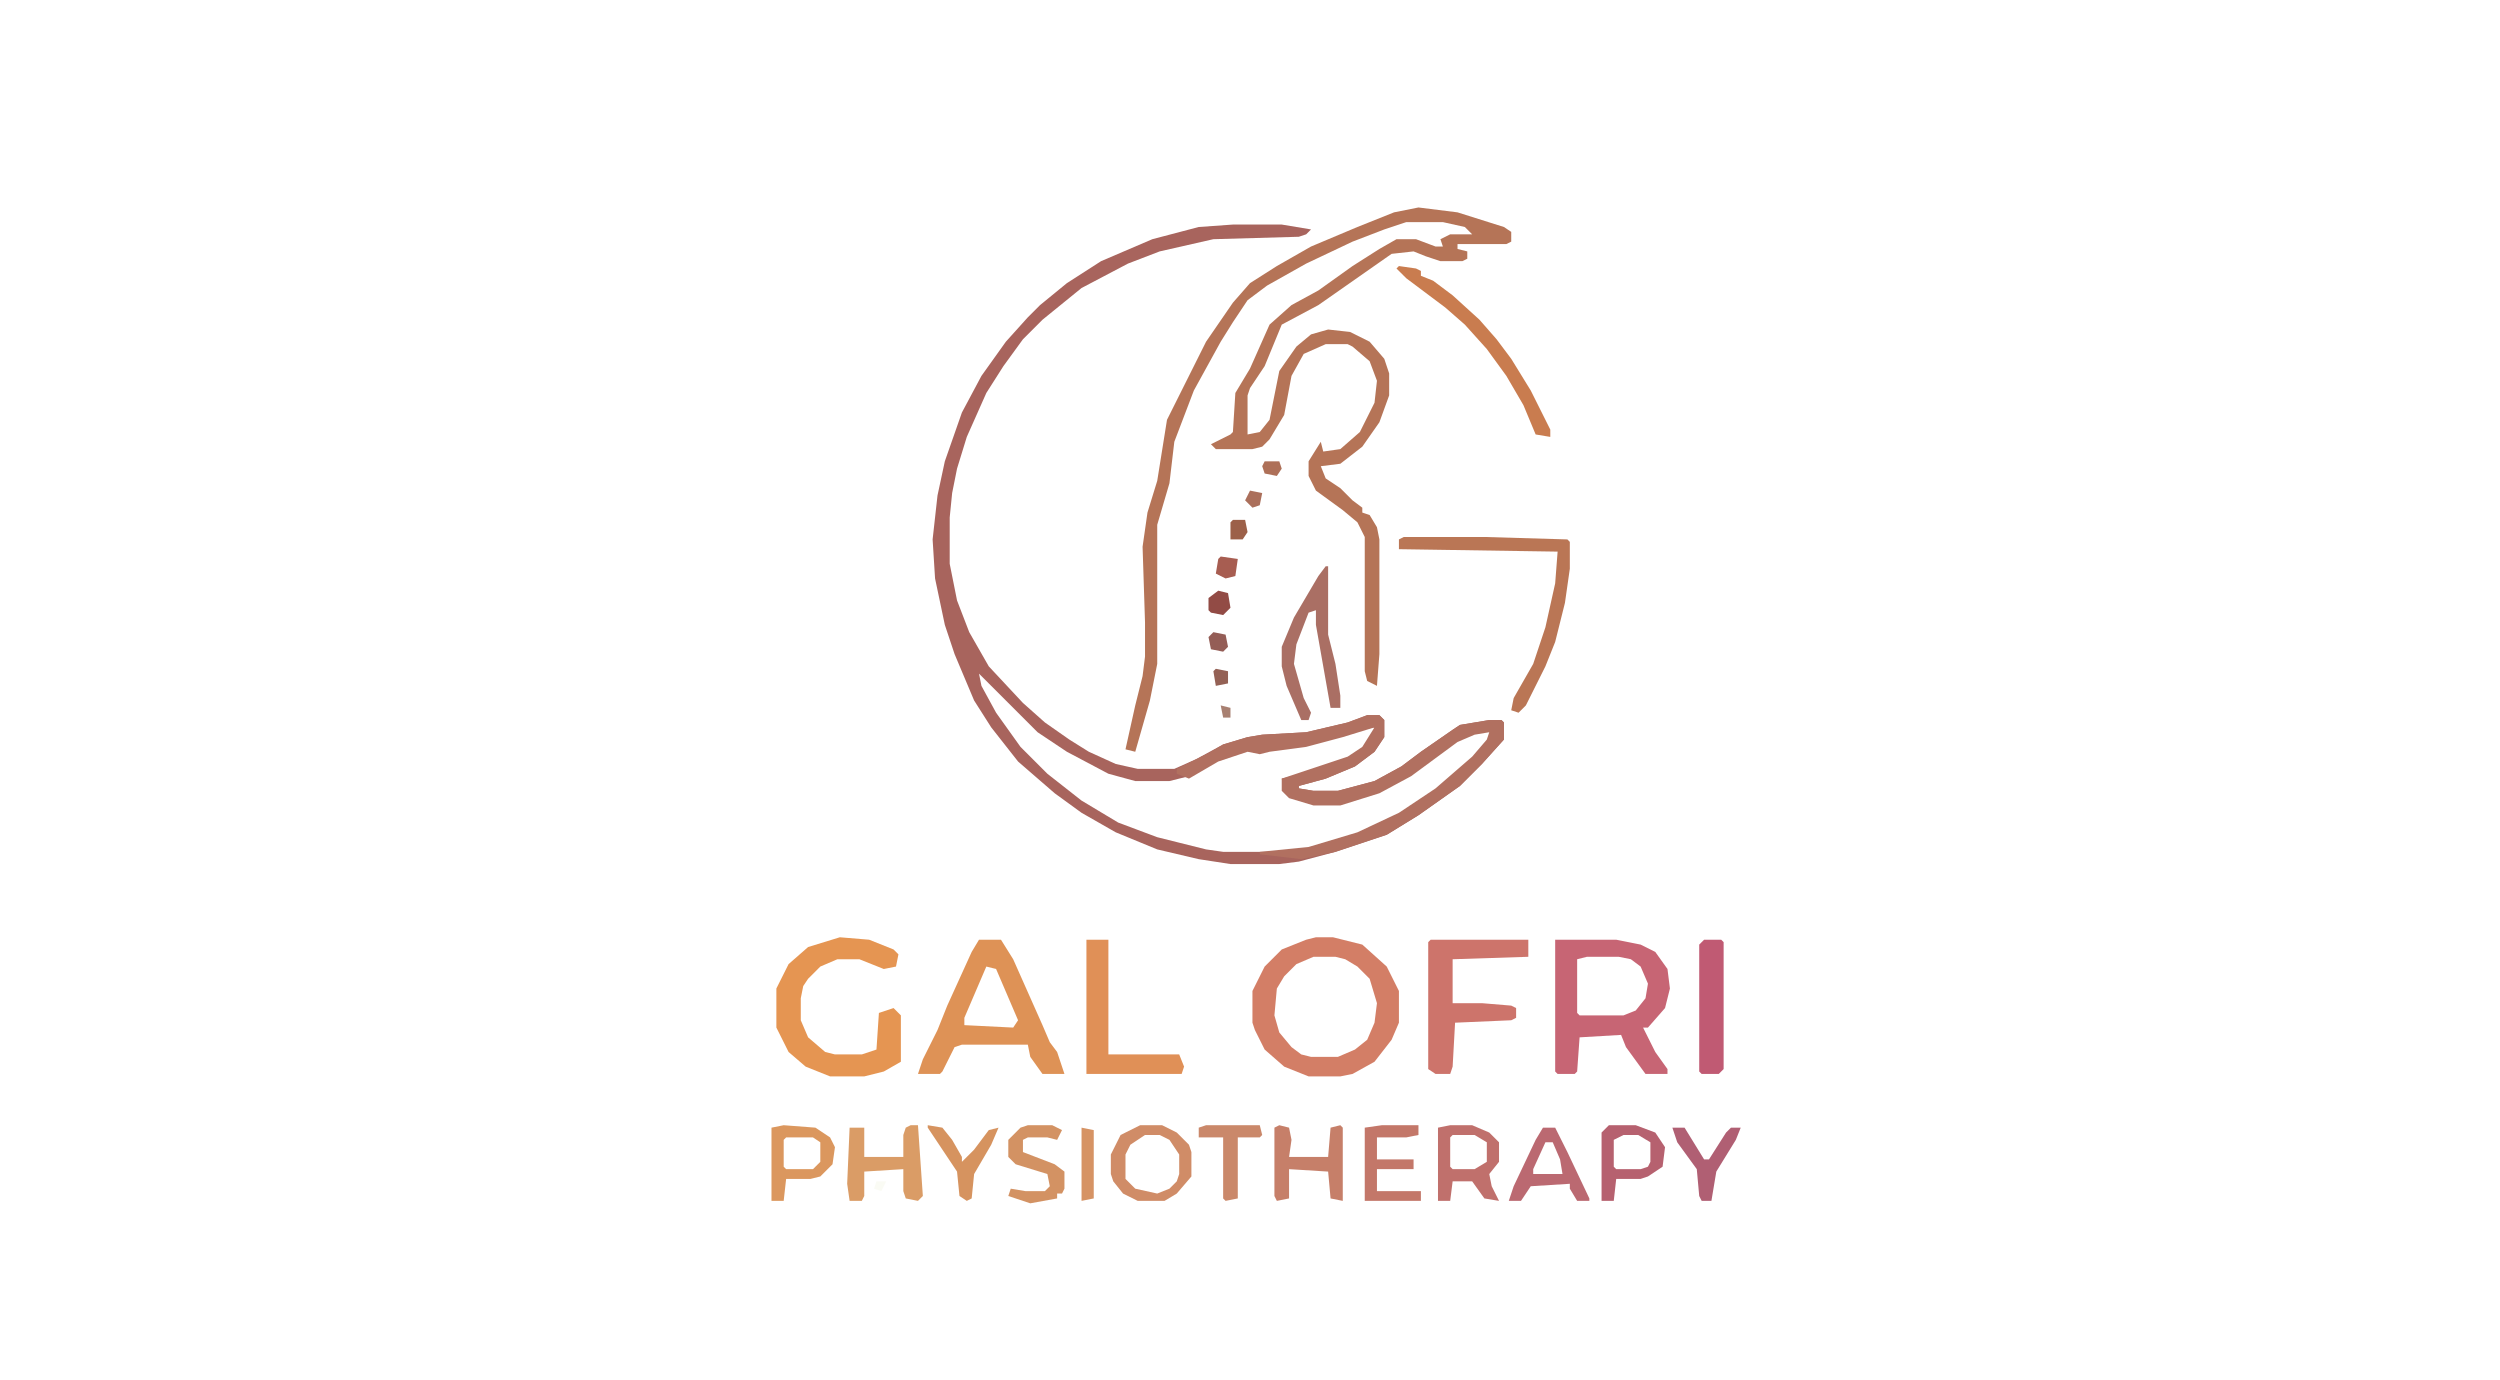
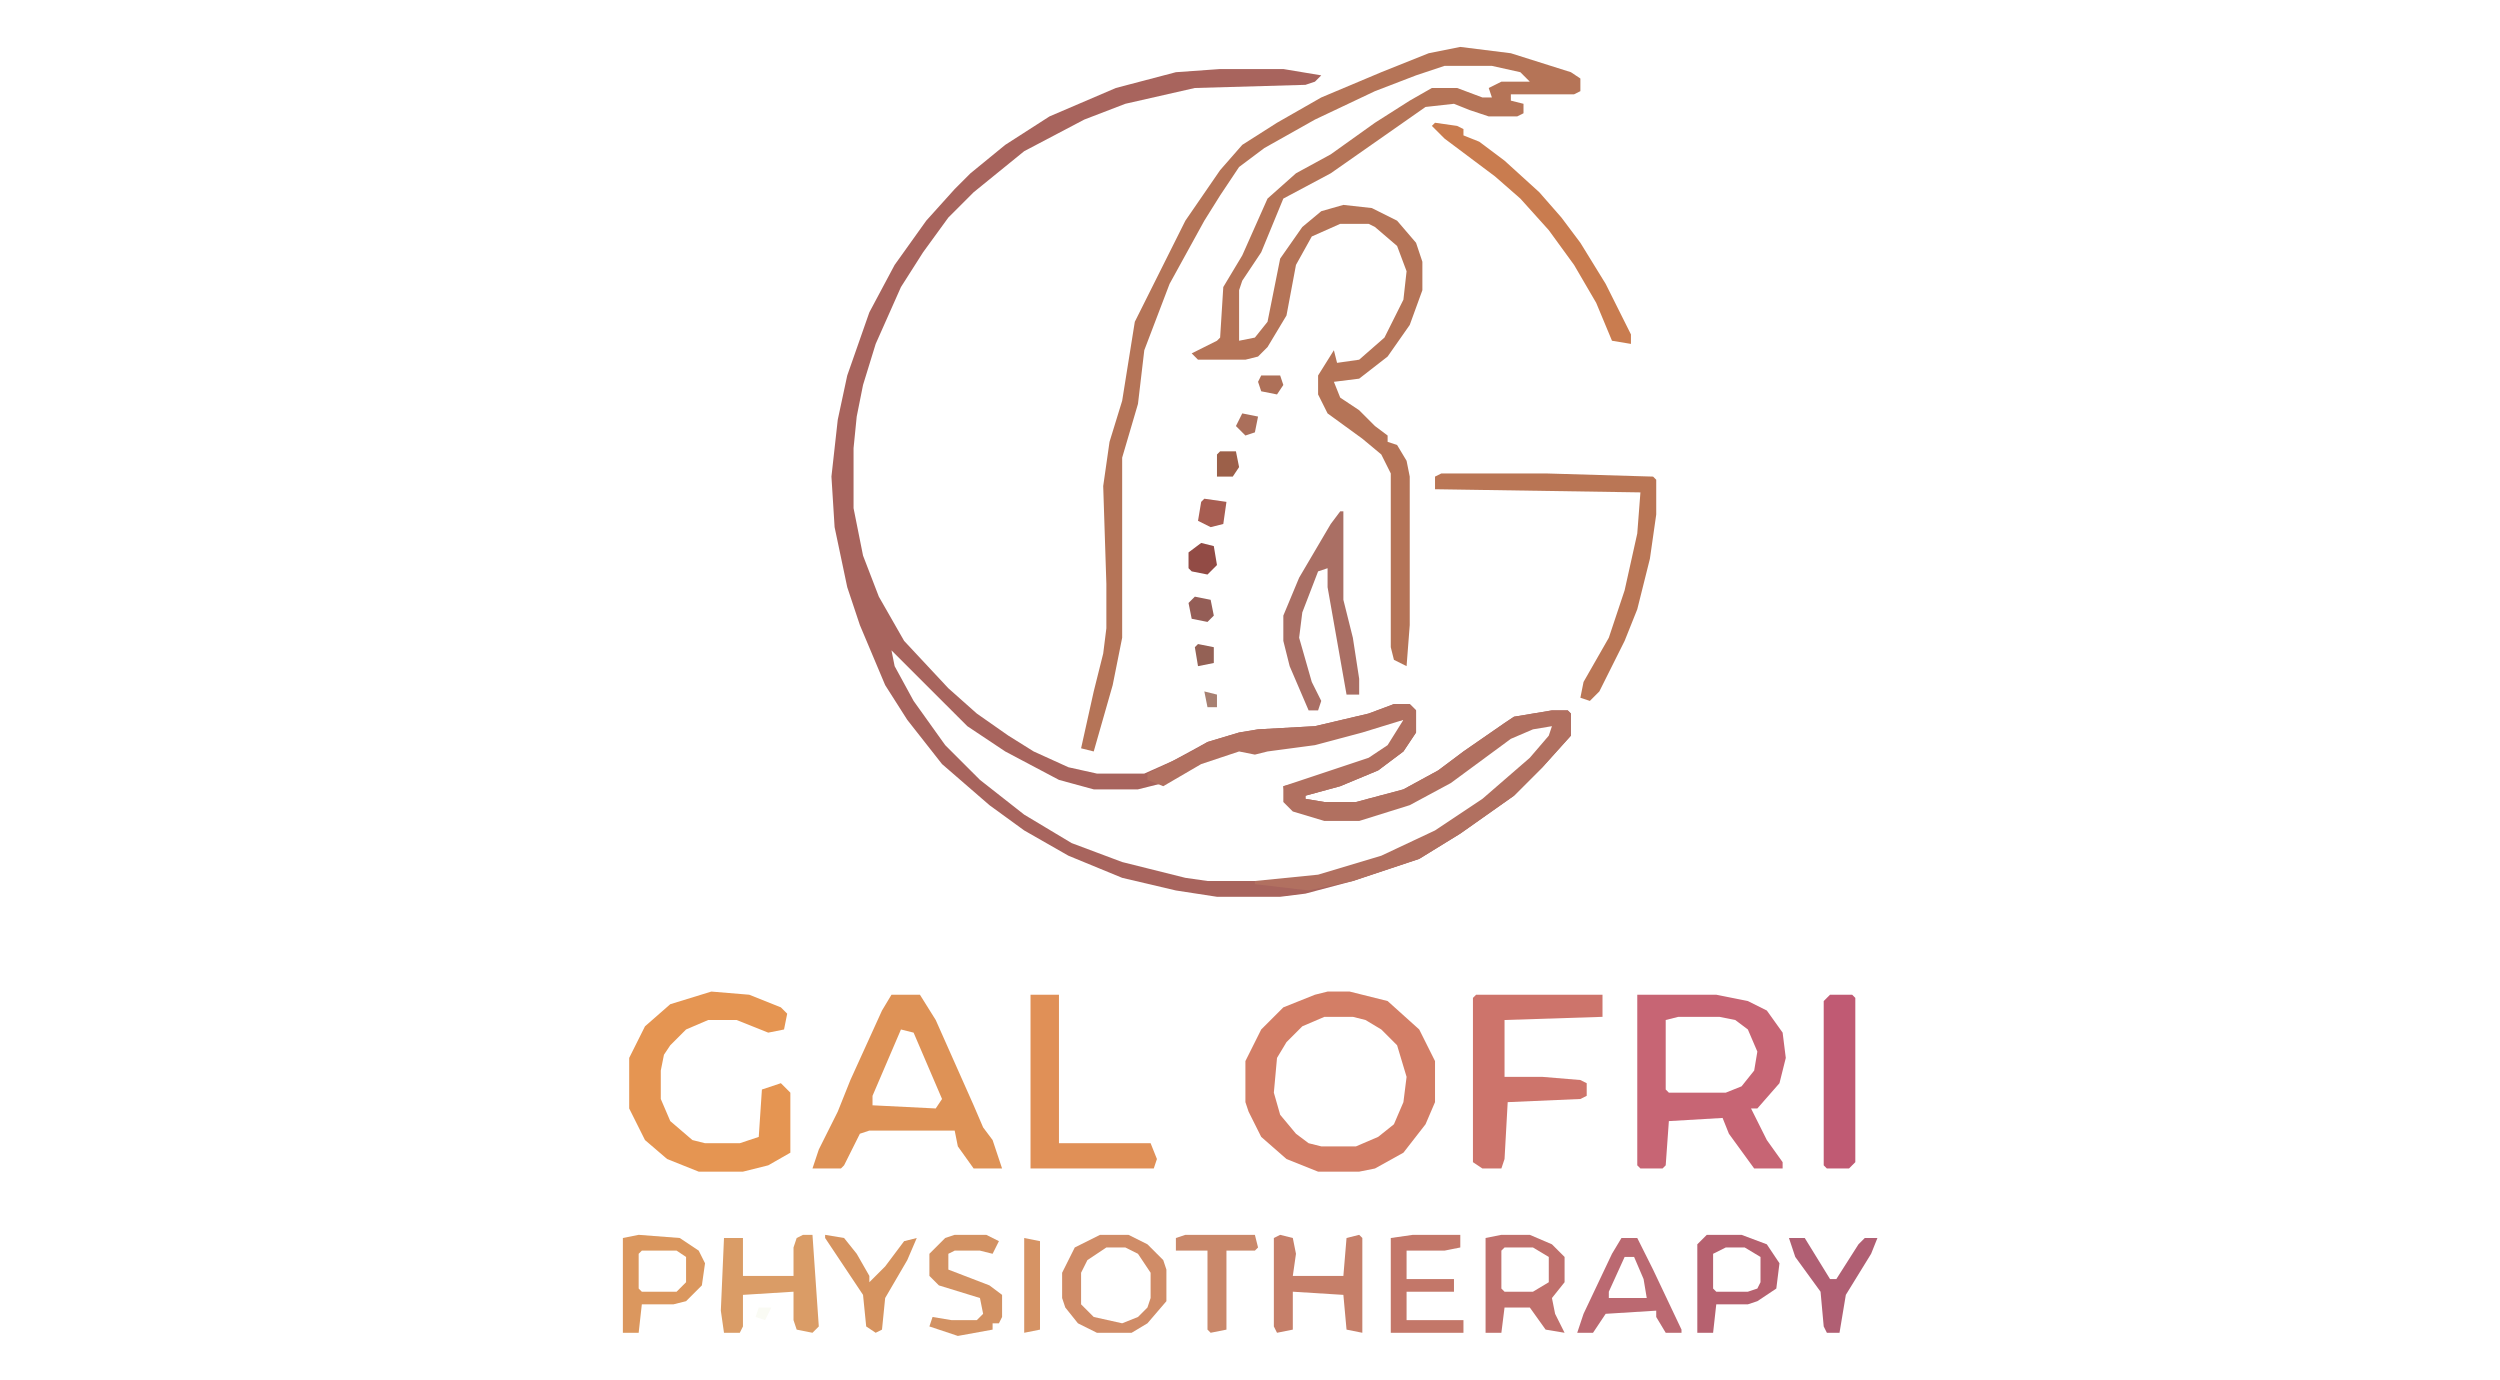
- <svg xmlns="http://www.w3.org/2000/svg" width="2784" zoomAndPan="magnify" viewBox="0 0 2088 1152" height="1536" preserveAspectRatio="xMidYMid meet" version="1.0">
+ <svg xmlns="http://www.w3.org/2000/svg" width="2784" zoomAndPan="magnify" viewBox="614 143 870 890" height="1536" preserveAspectRatio="xMidYMid meet" version="1.0">
  <path fill="#a8645d" d="M 1029.727 187.547 L 1070.508 187.547 L 1094.977 191.625 L 1090.898 195.703 L 1084.781 197.742 L 1013.414 199.777 L 968.555 209.973 L 942.047 220.164 L 903.305 240.551 L 870.68 267.051 L 854.367 283.359 L 838.055 305.785 L 823.781 328.207 L 807.469 364.902 L 799.312 391.402 L 795.234 411.789 L 793.195 432.176 L 793.195 470.906 L 799.312 501.488 L 809.508 527.988 L 825.82 556.527 L 854.367 587.105 L 872.719 603.414 L 893.109 617.684 L 909.422 627.879 L 931.852 638.07 L 950.203 642.148 L 980.789 642.148 L 999.141 633.992 L 1021.57 621.762 L 1041.961 615.645 L 1054.195 613.609 L 1090.898 611.57 L 1125.562 603.414 L 1141.875 597.301 L 1152.07 597.301 L 1156.148 601.375 L 1156.148 615.645 L 1147.992 627.879 L 1131.68 640.109 L 1107.211 650.301 L 1084.781 656.418 L 1084.781 658.457 L 1097.016 660.496 L 1117.406 660.496 L 1147.992 652.34 L 1170.422 640.109 L 1186.734 627.879 L 1213.242 609.531 L 1219.359 605.453 L 1243.828 601.375 L 1254.023 601.375 L 1256.062 603.414 L 1256.062 617.684 L 1237.711 638.07 L 1219.359 656.418 L 1184.695 680.879 L 1158.188 697.188 L 1115.367 711.457 L 1084.781 719.613 L 1068.469 721.652 L 1027.688 721.652 L 1001.18 717.574 L 966.516 709.422 L 931.852 695.148 L 903.305 678.84 L 880.875 662.531 L 850.289 636.031 L 827.859 607.492 L 813.586 585.066 L 797.273 546.336 L 789.117 521.871 L 780.961 483.141 L 778.922 450.523 L 783 413.828 L 789.117 385.289 L 803.391 344.516 L 819.703 313.938 L 840.094 285.398 L 858.445 265.012 L 868.641 254.82 L 891.07 236.473 L 919.617 218.125 L 962.438 199.777 L 1001.18 189.586 Z M 817.664 562.645 L 819.703 572.836 L 831.938 595.262 L 852.328 623.801 L 874.758 646.227 L 903.305 668.648 L 933.891 686.996 L 966.516 699.227 L 1007.297 709.422 L 1021.57 711.457 L 1080.703 711.457 L 1115.367 703.305 L 1141.875 693.113 L 1174.5 676.805 L 1198.969 660.496 L 1229.555 633.992 L 1243.828 617.684 L 1245.867 611.57 L 1235.672 609.531 L 1217.32 617.684 L 1178.578 646.227 L 1152.07 660.496 L 1119.445 670.688 L 1097.016 670.688 L 1076.625 664.57 L 1072.547 660.496 L 1070.508 650.301 L 1094.977 644.188 L 1125.562 633.992 L 1137.797 625.84 L 1145.953 615.645 L 1147.992 607.492 L 1133.719 609.531 L 1119.445 613.609 L 1090.898 621.762 L 1060.312 625.84 L 1052.156 627.879 L 1041.961 625.84 L 1017.492 633.992 L 993.023 648.262 L 976.711 652.34 L 948.164 652.34 L 925.734 646.227 L 891.07 627.879 L 866.602 611.57 L 825.82 570.797 Z M 817.664 562.645 " fill-opacity="1" fill-rule="nonzero" />
  <path fill="#b57457" d="M 1184.695 173.277 L 1217.32 177.355 L 1256.062 189.586 L 1262.18 193.664 L 1262.18 201.816 L 1258.102 203.855 L 1217.32 203.855 L 1217.32 207.934 L 1225.477 209.973 L 1225.477 216.086 L 1221.398 218.125 L 1203.047 218.125 L 1190.812 214.051 L 1180.617 209.973 L 1162.266 212.012 L 1101.094 254.82 L 1070.508 271.129 L 1056.234 305.785 L 1044 324.133 L 1041.961 330.246 L 1041.961 362.863 L 1052.156 360.824 L 1060.312 350.633 L 1068.469 309.863 L 1082.742 289.477 L 1094.977 279.281 L 1109.25 275.207 L 1127.602 277.246 L 1143.914 285.398 L 1156.148 299.668 L 1160.227 311.898 L 1160.227 330.246 L 1152.07 352.672 L 1137.797 373.059 L 1119.445 387.328 L 1103.133 389.367 L 1107.211 399.559 L 1119.445 407.711 L 1129.641 417.906 L 1137.797 424.02 L 1137.797 428.098 L 1143.914 430.137 L 1150.031 440.328 L 1152.07 450.523 L 1152.07 546.336 L 1150.031 572.836 L 1141.875 568.758 L 1139.836 560.605 L 1139.836 448.484 L 1133.719 436.254 L 1121.484 426.059 L 1099.055 409.75 L 1092.938 397.52 L 1092.938 385.289 L 1103.133 368.98 L 1105.172 377.133 L 1119.445 375.094 L 1135.758 360.824 L 1147.992 336.363 L 1150.031 318.016 L 1143.914 301.707 L 1129.641 289.477 L 1125.562 287.438 L 1107.211 287.438 L 1088.859 295.59 L 1078.664 313.938 L 1072.547 346.555 L 1060.312 366.941 L 1054.195 373.059 L 1046.039 375.094 L 1015.453 375.094 L 1011.375 371.02 L 1027.688 362.863 L 1029.727 360.824 L 1031.766 328.207 L 1044 307.824 L 1060.312 271.129 L 1078.664 254.82 L 1101.094 242.59 L 1129.641 222.203 L 1152.07 207.934 L 1166.344 199.777 L 1182.656 199.777 L 1198.969 205.895 L 1205.086 205.895 L 1203.047 199.777 L 1211.203 195.703 L 1229.555 195.703 L 1223.438 189.586 L 1205.086 185.508 L 1174.5 185.508 L 1156.148 191.625 L 1129.641 201.816 L 1090.898 220.164 L 1058.273 238.512 L 1041.961 250.742 L 1029.727 269.09 L 1019.531 285.398 L 997.102 326.172 L 980.789 368.98 L 976.711 403.637 L 966.516 438.293 L 966.516 554.488 L 960.398 585.066 L 948.164 627.879 L 940.008 625.84 L 948.164 589.145 L 954.281 564.684 L 956.32 548.375 L 956.32 519.832 L 954.281 456.637 L 958.359 428.098 L 966.516 401.598 L 974.672 350.633 L 1007.297 285.398 L 1029.727 252.781 L 1044 236.473 L 1066.43 222.203 L 1094.977 205.895 L 1133.719 189.586 L 1164.305 177.355 Z M 1184.695 173.277 " fill-opacity="1" fill-rule="nonzero" />
  <path fill="#b17060" d="M 1141.875 597.301 L 1152.07 597.301 L 1156.148 601.375 L 1156.148 615.645 L 1147.992 627.879 L 1131.68 640.109 L 1107.211 650.301 L 1084.781 656.418 L 1084.781 658.457 L 1097.016 660.496 L 1117.406 660.496 L 1147.992 652.34 L 1170.422 640.109 L 1186.734 627.879 L 1213.242 609.531 L 1219.359 605.453 L 1243.828 601.375 L 1254.023 601.375 L 1256.062 603.414 L 1256.062 617.684 L 1237.711 638.07 L 1219.359 656.418 L 1184.695 680.879 L 1158.188 697.188 L 1115.367 711.457 L 1086.82 717.574 L 1052.156 713.496 L 1052.156 711.457 L 1092.938 707.383 L 1133.719 695.148 L 1168.383 678.84 L 1198.969 658.457 L 1229.555 631.953 L 1241.789 617.684 L 1243.828 611.57 L 1231.594 613.609 L 1217.32 619.723 L 1178.578 648.262 L 1152.07 662.531 L 1119.445 672.727 L 1097.016 672.727 L 1076.625 666.609 L 1070.508 660.496 L 1070.508 650.301 L 1088.859 644.188 L 1125.562 631.953 L 1137.797 623.801 L 1147.992 607.492 L 1121.484 615.645 L 1090.898 623.801 L 1060.312 627.879 L 1052.156 629.918 L 1041.961 627.879 L 1017.492 636.031 L 993.023 650.301 L 982.828 646.227 L 982.828 642.148 L 1011.375 627.879 L 1021.57 621.762 L 1041.961 615.645 L 1054.195 613.609 L 1090.898 611.57 L 1125.562 603.414 Z M 1141.875 597.301 " fill-opacity="1" fill-rule="nonzero" />
  <path fill="#d37e66" d="M 1099.055 782.809 L 1113.328 782.809 L 1137.797 788.926 L 1158.188 807.27 L 1168.383 827.656 L 1168.383 854.156 L 1162.266 868.43 L 1147.992 886.773 L 1129.641 896.969 L 1119.445 899.008 L 1092.938 899.008 L 1072.547 890.852 L 1056.234 876.582 L 1048.078 860.273 L 1046.039 854.156 L 1046.039 827.656 L 1056.234 807.27 L 1070.508 793 L 1090.898 784.848 Z M 1097.016 799.117 L 1082.742 805.234 L 1072.547 815.426 L 1066.43 825.617 L 1064.391 848.043 L 1068.469 862.312 L 1078.664 874.543 L 1086.82 880.66 L 1094.977 882.699 L 1117.406 882.699 L 1131.68 876.582 L 1141.875 868.43 L 1147.992 854.156 L 1150.031 837.852 L 1143.914 817.465 L 1133.719 807.27 L 1123.523 801.156 L 1115.367 799.117 Z M 1097.016 799.117 " fill-opacity="1" fill-rule="nonzero" />
  <path fill="#c76574" d="M 1298.883 784.848 L 1349.859 784.848 L 1370.25 788.926 L 1382.484 795.039 L 1392.68 809.309 L 1394.719 825.617 L 1390.641 841.926 L 1376.367 858.234 L 1372.289 858.234 L 1382.484 878.621 L 1392.68 892.891 L 1392.68 896.969 L 1374.328 896.969 L 1358.016 874.543 L 1353.938 864.352 L 1319.273 866.391 L 1317.234 894.93 L 1315.195 896.969 L 1300.922 896.969 L 1298.883 894.93 Z M 1325.391 799.117 L 1317.234 801.156 L 1317.234 846.004 L 1319.273 848.043 L 1355.977 848.043 L 1366.172 843.965 L 1374.328 833.773 L 1376.367 821.543 L 1370.25 807.27 L 1362.094 801.156 L 1351.898 799.117 Z M 1325.391 799.117 " fill-opacity="1" fill-rule="nonzero" />
  <path fill="#de9256" d="M 817.664 784.848 L 836.016 784.848 L 846.211 801.156 L 862.523 837.852 L 870.68 856.195 L 876.797 870.465 L 882.914 878.621 L 889.031 896.969 L 870.68 896.969 L 860.484 882.699 L 858.445 872.504 L 803.391 872.504 L 797.273 874.543 L 787.078 894.93 L 785.039 896.969 L 766.688 896.969 L 770.766 884.738 L 783 860.273 L 791.156 839.887 L 811.547 795.039 Z M 823.781 807.27 L 805.43 850.082 L 805.43 856.195 L 846.211 858.234 L 850.289 852.121 L 831.938 809.309 Z M 823.781 807.27 " fill-opacity="1" fill-rule="nonzero" />
  <path fill="#e59552" d="M 701.438 782.809 L 725.906 784.848 L 746.297 793 L 750.375 797.078 L 748.336 807.27 L 738.141 809.309 L 717.75 801.156 L 699.398 801.156 L 685.125 807.27 L 674.93 817.465 L 670.852 823.578 L 668.812 833.773 L 668.812 852.121 L 674.93 866.391 L 689.203 878.621 L 697.359 880.66 L 719.789 880.66 L 732.023 876.582 L 734.062 846.004 L 746.297 841.926 L 752.414 848.043 L 752.414 886.773 L 738.141 894.93 L 721.828 899.008 L 693.281 899.008 L 672.891 890.852 L 658.617 878.621 L 648.422 858.234 L 648.422 825.617 L 658.617 805.234 L 674.93 790.961 Z M 701.438 782.809 " fill-opacity="1" fill-rule="nonzero" />
  <path fill="#cd746b" d="M 1194.891 784.848 L 1276.453 784.848 L 1276.453 799.117 L 1213.242 801.156 L 1213.242 837.852 L 1237.711 837.852 L 1262.18 839.887 L 1266.258 841.926 L 1266.258 850.082 L 1262.18 852.121 L 1215.281 854.156 L 1213.242 890.852 L 1211.203 896.969 L 1198.969 896.969 L 1192.852 892.891 L 1192.852 786.887 Z M 1194.891 784.848 " fill-opacity="1" fill-rule="nonzero" />
  <path fill="#e09057" d="M 907.383 784.848 L 925.734 784.848 L 925.734 880.66 L 984.867 880.66 L 988.945 890.852 L 986.906 896.969 L 907.383 896.969 Z M 907.383 784.848 " fill-opacity="1" fill-rule="nonzero" />
  <path fill="#ba7655" d="M 1172.461 448.484 L 1239.75 448.484 L 1309.078 450.523 L 1311.117 452.562 L 1311.117 474.984 L 1307.039 503.523 L 1298.883 536.141 L 1290.727 556.527 L 1274.414 589.145 L 1268.297 595.262 L 1262.18 593.223 L 1264.219 583.027 L 1280.531 554.488 L 1290.727 523.91 L 1298.883 487.215 L 1300.922 460.715 L 1168.383 458.676 L 1168.383 450.523 Z M 1172.461 448.484 " fill-opacity="1" fill-rule="nonzero" />
  <path fill="#c05a73" d="M 1423.266 784.848 L 1437.539 784.848 L 1439.578 786.887 L 1439.578 892.891 L 1435.5 896.969 L 1421.227 896.969 L 1419.188 894.93 L 1419.188 788.926 Z M 1423.266 784.848 " fill-opacity="1" fill-rule="nonzero" />
  <path fill="#c97c4f" d="M 1168.383 222.203 L 1182.656 224.242 L 1186.734 226.281 L 1186.734 230.359 L 1196.93 234.434 L 1213.242 246.668 L 1235.672 267.051 L 1249.945 283.359 L 1262.18 299.668 L 1278.492 326.172 L 1294.805 358.789 L 1294.805 364.902 L 1282.57 362.863 L 1272.375 338.402 L 1258.102 313.938 L 1241.789 291.516 L 1223.438 271.129 L 1207.125 256.859 L 1174.5 232.395 L 1166.344 224.242 Z M 1168.383 222.203 " fill-opacity="1" fill-rule="nonzero" />
  <path fill="#da9c66" d="M 760.57 939.777 L 766.688 939.777 L 770.766 998.895 L 766.688 1002.973 L 756.492 1000.934 L 754.453 994.82 L 754.453 976.473 L 721.828 978.512 L 721.828 998.895 L 719.789 1002.973 L 709.594 1002.973 L 707.555 988.703 L 709.594 941.816 L 721.828 941.816 L 721.828 966.277 L 754.453 966.277 L 754.453 947.934 L 756.492 941.816 Z M 760.57 939.777 " fill-opacity="1" fill-rule="nonzero" />
  <path fill="#aa6f64" d="M 1107.211 472.945 L 1109.25 472.945 L 1109.25 530.027 L 1115.367 554.488 L 1119.445 580.992 L 1119.445 591.184 L 1111.289 591.184 L 1099.055 521.871 L 1099.055 509.641 L 1092.938 511.68 L 1082.742 538.18 L 1080.703 554.488 L 1088.859 583.027 L 1094.977 595.262 L 1092.938 601.375 L 1086.82 601.375 L 1074.586 572.836 L 1070.508 556.527 L 1070.508 540.219 L 1080.703 515.758 L 1101.094 481.102 Z M 1107.211 472.945 " fill-opacity="1" fill-rule="nonzero" />
  <path fill="#c67f69" d="M 1068.469 939.777 L 1076.625 941.816 L 1078.664 952.008 L 1076.625 966.277 L 1109.25 966.277 L 1111.289 941.816 L 1119.445 939.777 L 1121.484 941.816 L 1121.484 1002.973 L 1111.289 1000.934 L 1109.25 978.512 L 1076.625 976.473 L 1076.625 1000.934 L 1066.43 1002.973 L 1064.391 998.895 L 1064.391 941.816 Z M 1068.469 939.777 " fill-opacity="1" fill-rule="nonzero" />
  <path fill="#d08c67" d="M 952.242 939.777 L 970.594 939.777 L 982.828 945.895 L 993.023 956.086 L 995.062 962.203 L 995.062 982.586 L 982.828 996.859 L 972.633 1002.973 L 950.203 1002.973 L 937.969 996.859 L 929.812 986.664 L 927.773 980.551 L 927.773 964.242 L 935.93 947.934 Z M 956.32 947.934 L 944.086 956.086 L 940.008 964.242 L 940.008 984.625 L 948.164 992.781 L 966.516 996.859 L 976.711 992.781 L 982.828 986.664 L 984.867 980.551 L 984.867 964.242 L 976.711 952.008 L 968.555 947.934 Z M 956.32 947.934 " fill-opacity="1" fill-rule="nonzero" />
  <path fill="#c0706c" d="M 1211.203 939.777 L 1229.555 939.777 L 1243.828 945.895 L 1251.984 954.047 L 1251.984 970.355 L 1243.828 980.551 L 1245.867 990.742 L 1251.984 1002.973 L 1239.75 1000.934 L 1229.555 986.664 L 1213.242 986.664 L 1211.203 1002.973 L 1201.008 1002.973 L 1201.008 941.816 Z M 1213.242 947.934 L 1211.203 949.969 L 1211.203 974.434 L 1213.242 976.473 L 1231.594 976.473 L 1241.789 970.355 L 1241.789 954.047 L 1231.594 947.934 Z M 1213.242 947.934 " fill-opacity="1" fill-rule="nonzero" />
  <path fill="#db975e" d="M 654.539 939.777 L 681.047 941.816 L 693.281 949.969 L 697.359 958.125 L 695.32 972.395 L 685.125 982.586 L 676.969 984.625 L 656.578 984.625 L 654.539 1002.973 L 644.344 1002.973 L 644.344 941.816 Z M 656.578 949.969 L 654.539 952.008 L 654.539 974.434 L 656.578 976.473 L 679.008 976.473 L 685.125 970.355 L 685.125 954.047 L 679.008 949.969 Z M 656.578 949.969 " fill-opacity="1" fill-rule="nonzero" />
  <path fill="#c37769" d="M 1154.109 939.777 L 1184.695 939.777 L 1184.695 947.934 L 1174.5 949.969 L 1150.031 949.969 L 1150.031 968.316 L 1180.617 968.316 L 1180.617 976.473 L 1150.031 976.473 L 1150.031 994.82 L 1186.734 994.82 L 1186.734 1002.973 L 1139.836 1002.973 L 1139.836 941.816 Z M 1154.109 939.777 " fill-opacity="1" fill-rule="nonzero" />
  <path fill="#b6616f" d="M 1343.742 939.777 L 1366.172 939.777 L 1382.484 945.895 L 1390.641 958.125 L 1388.602 974.434 L 1376.367 982.586 L 1370.25 984.625 L 1349.859 984.625 L 1347.82 1002.973 L 1337.625 1002.973 L 1337.625 945.895 Z M 1355.977 947.934 L 1347.82 952.008 L 1347.82 974.434 L 1349.859 976.473 L 1370.25 976.473 L 1376.367 974.434 L 1378.406 970.355 L 1378.406 954.047 L 1368.211 947.934 Z M 1355.977 947.934 " fill-opacity="1" fill-rule="nonzero" />
  <path fill="#bb6971" d="M 1288.688 941.816 L 1298.883 941.816 L 1309.078 962.203 L 1327.43 1000.934 L 1327.43 1002.973 L 1317.234 1002.973 L 1311.117 992.781 L 1311.117 988.703 L 1278.492 990.742 L 1270.336 1002.973 L 1260.141 1002.973 L 1264.219 990.742 L 1282.57 952.008 Z M 1290.727 954.047 L 1280.531 976.473 L 1280.531 980.551 L 1305 980.551 L 1302.961 968.316 L 1296.844 954.047 Z M 1290.727 954.047 " fill-opacity="1" fill-rule="nonzero" />
  <path fill="#d39263" d="M 858.445 939.777 L 878.836 939.777 L 886.992 943.855 L 882.914 952.008 L 874.758 949.969 L 858.445 949.969 L 854.367 952.008 L 854.367 962.203 L 880.875 972.395 L 889.031 978.512 L 889.031 992.781 L 886.992 996.859 L 882.914 996.859 L 882.914 1000.934 L 860.484 1005.012 L 842.133 998.895 L 844.172 992.781 L 856.406 994.82 L 872.719 994.82 L 876.797 990.742 L 874.758 980.551 L 848.25 972.395 L 842.133 966.277 L 842.133 952.008 L 852.328 941.816 Z M 858.445 939.777 " fill-opacity="1" fill-rule="nonzero" />
  <path fill="#ca886a" d="M 1007.297 939.777 L 1052.156 939.777 L 1054.195 947.934 L 1052.156 949.969 L 1033.805 949.969 L 1033.805 1000.934 L 1023.609 1002.973 L 1021.57 1000.934 L 1021.57 949.969 L 1001.18 949.969 L 1001.18 941.816 Z M 1007.297 939.777 " fill-opacity="1" fill-rule="nonzero" />
  <path fill="#b05f73" d="M 1396.758 941.816 L 1406.953 941.816 L 1423.266 968.316 L 1427.344 968.316 L 1441.617 945.895 L 1445.695 941.816 L 1453.852 941.816 L 1449.773 952.008 L 1433.461 978.512 L 1429.383 1002.973 L 1421.227 1002.973 L 1419.188 998.895 L 1417.148 976.473 L 1400.836 954.047 Z M 1396.758 941.816 " fill-opacity="1" fill-rule="nonzero" />
  <path fill="#d6935f" d="M 774.844 939.777 L 787.078 941.816 L 795.234 952.008 L 803.391 966.277 L 803.391 970.355 L 813.586 960.164 L 825.82 943.855 L 833.977 941.816 L 827.859 956.086 L 813.586 980.551 L 811.547 1000.934 L 807.469 1002.973 L 801.352 998.895 L 799.312 978.512 L 791.156 966.277 L 774.844 941.816 Z M 774.844 939.777 " fill-opacity="1" fill-rule="nonzero" />
  <path fill="#d69364" d="M 903.305 941.816 L 913.5 943.855 L 913.5 1000.934 L 903.305 1002.973 Z M 903.305 941.816 " fill-opacity="1" fill-rule="nonzero" />
  <path fill="#924b45" d="M 1017.492 493.332 L 1025.648 495.371 L 1027.688 507.602 L 1021.57 513.719 L 1011.375 511.68 L 1009.336 509.641 L 1009.336 499.449 Z M 1017.492 493.332 " fill-opacity="1" fill-rule="nonzero" />
  <path fill="#a75d51" d="M 1019.531 464.793 L 1033.805 466.832 L 1031.766 481.102 L 1023.609 483.141 L 1015.453 479.062 L 1017.492 466.832 Z M 1019.531 464.793 " fill-opacity="1" fill-rule="nonzero" />
  <path fill="#945d56" d="M 1013.414 527.988 L 1023.609 530.027 L 1025.648 540.219 L 1021.57 544.297 L 1011.375 542.258 L 1009.336 532.066 Z M 1013.414 527.988 " fill-opacity="1" fill-rule="nonzero" />
  <path fill="#9c6049" d="M 1029.727 434.215 L 1039.922 434.215 L 1041.961 444.406 L 1037.883 450.523 L 1027.688 450.523 L 1027.688 436.254 Z M 1029.727 434.215 " fill-opacity="1" fill-rule="nonzero" />
  <path fill="#946155" d="M 1015.453 558.566 L 1025.648 560.605 L 1025.648 570.797 L 1015.453 572.836 L 1013.414 560.605 Z M 1015.453 558.566 " fill-opacity="1" fill-rule="nonzero" />
  <path fill="#ae7058" d="M 1056.234 385.289 L 1068.469 385.289 L 1070.508 391.402 L 1066.43 397.52 L 1056.234 395.48 L 1054.195 389.367 Z M 1056.234 385.289 " fill-opacity="1" fill-rule="nonzero" />
  <path fill="#ab6f5b" d="M 1044 409.75 L 1054.195 411.789 L 1052.156 421.984 L 1046.039 424.02 L 1039.922 417.906 Z M 1044 409.75 " fill-opacity="1" fill-rule="nonzero" />
  <path fill="#a88071" d="M 1019.531 589.145 L 1027.688 591.184 L 1027.688 599.336 L 1021.57 599.336 Z M 1019.531 589.145 " fill-opacity="1" fill-rule="nonzero" />
  <path fill="#fafbf4" d="M 732.023 986.664 L 740.18 986.664 L 736.102 994.82 L 729.984 992.781 Z M 732.023 986.664 " fill-opacity="1" fill-rule="nonzero" />
</svg>
